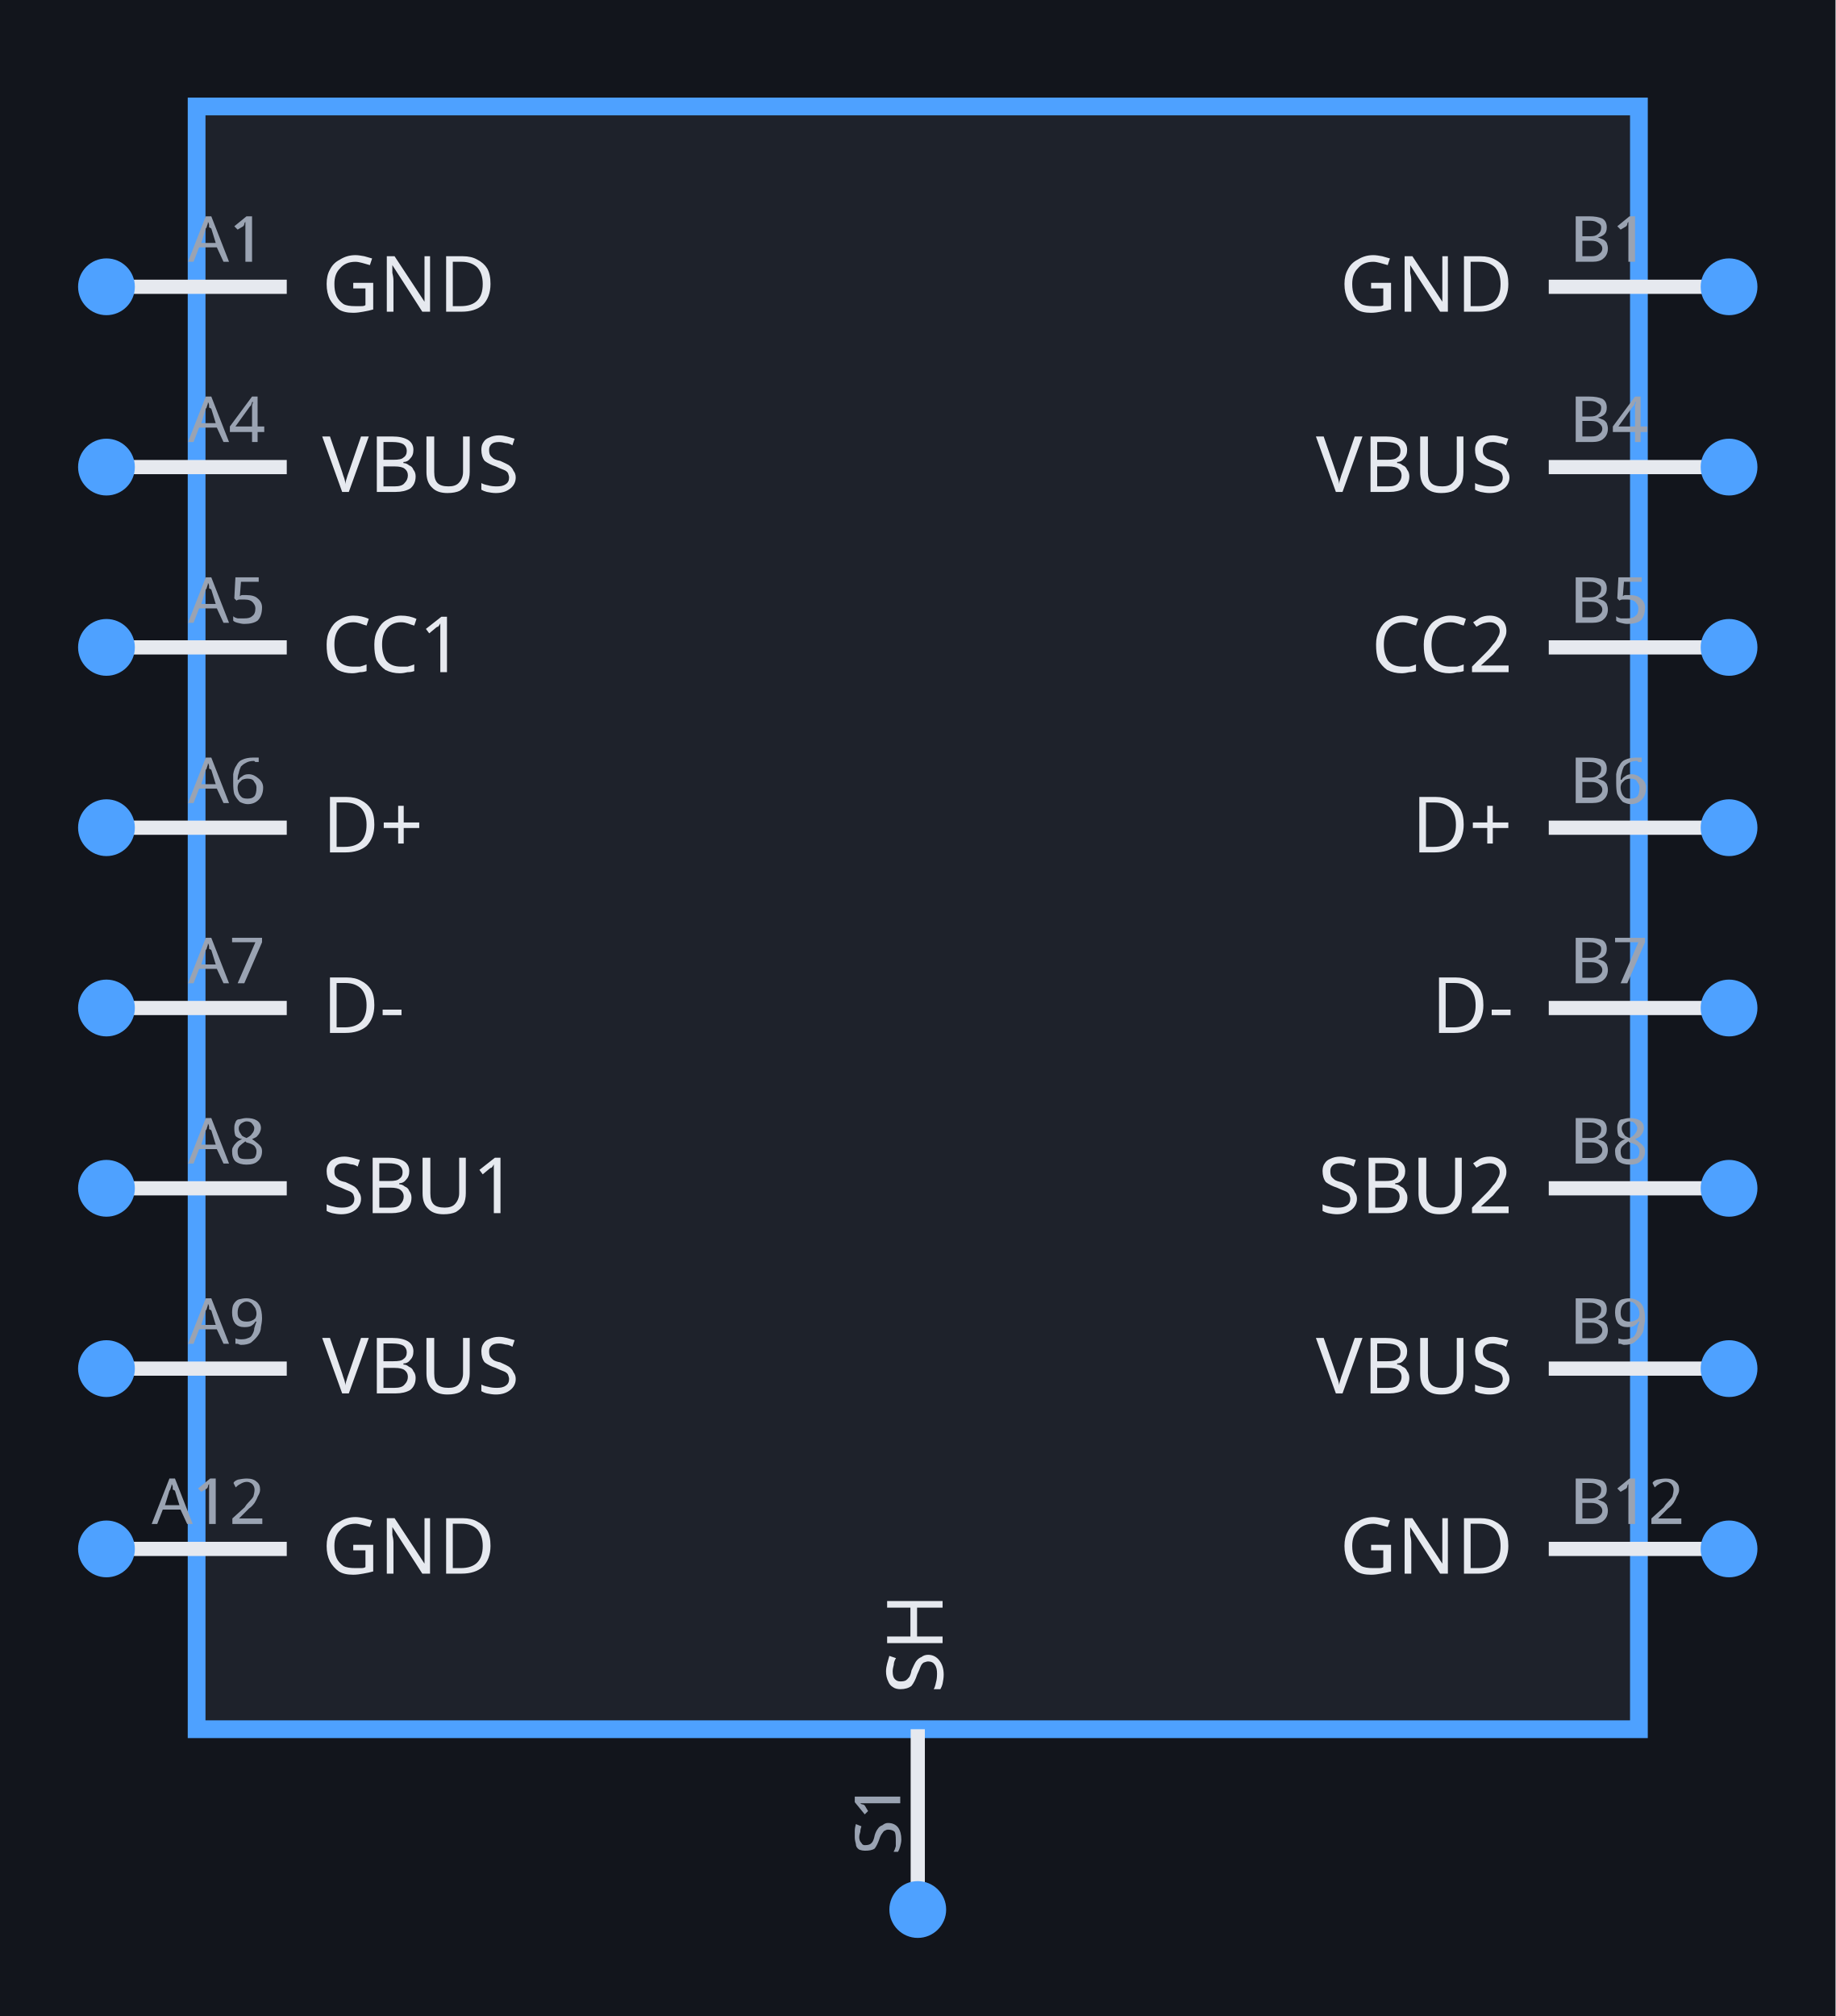
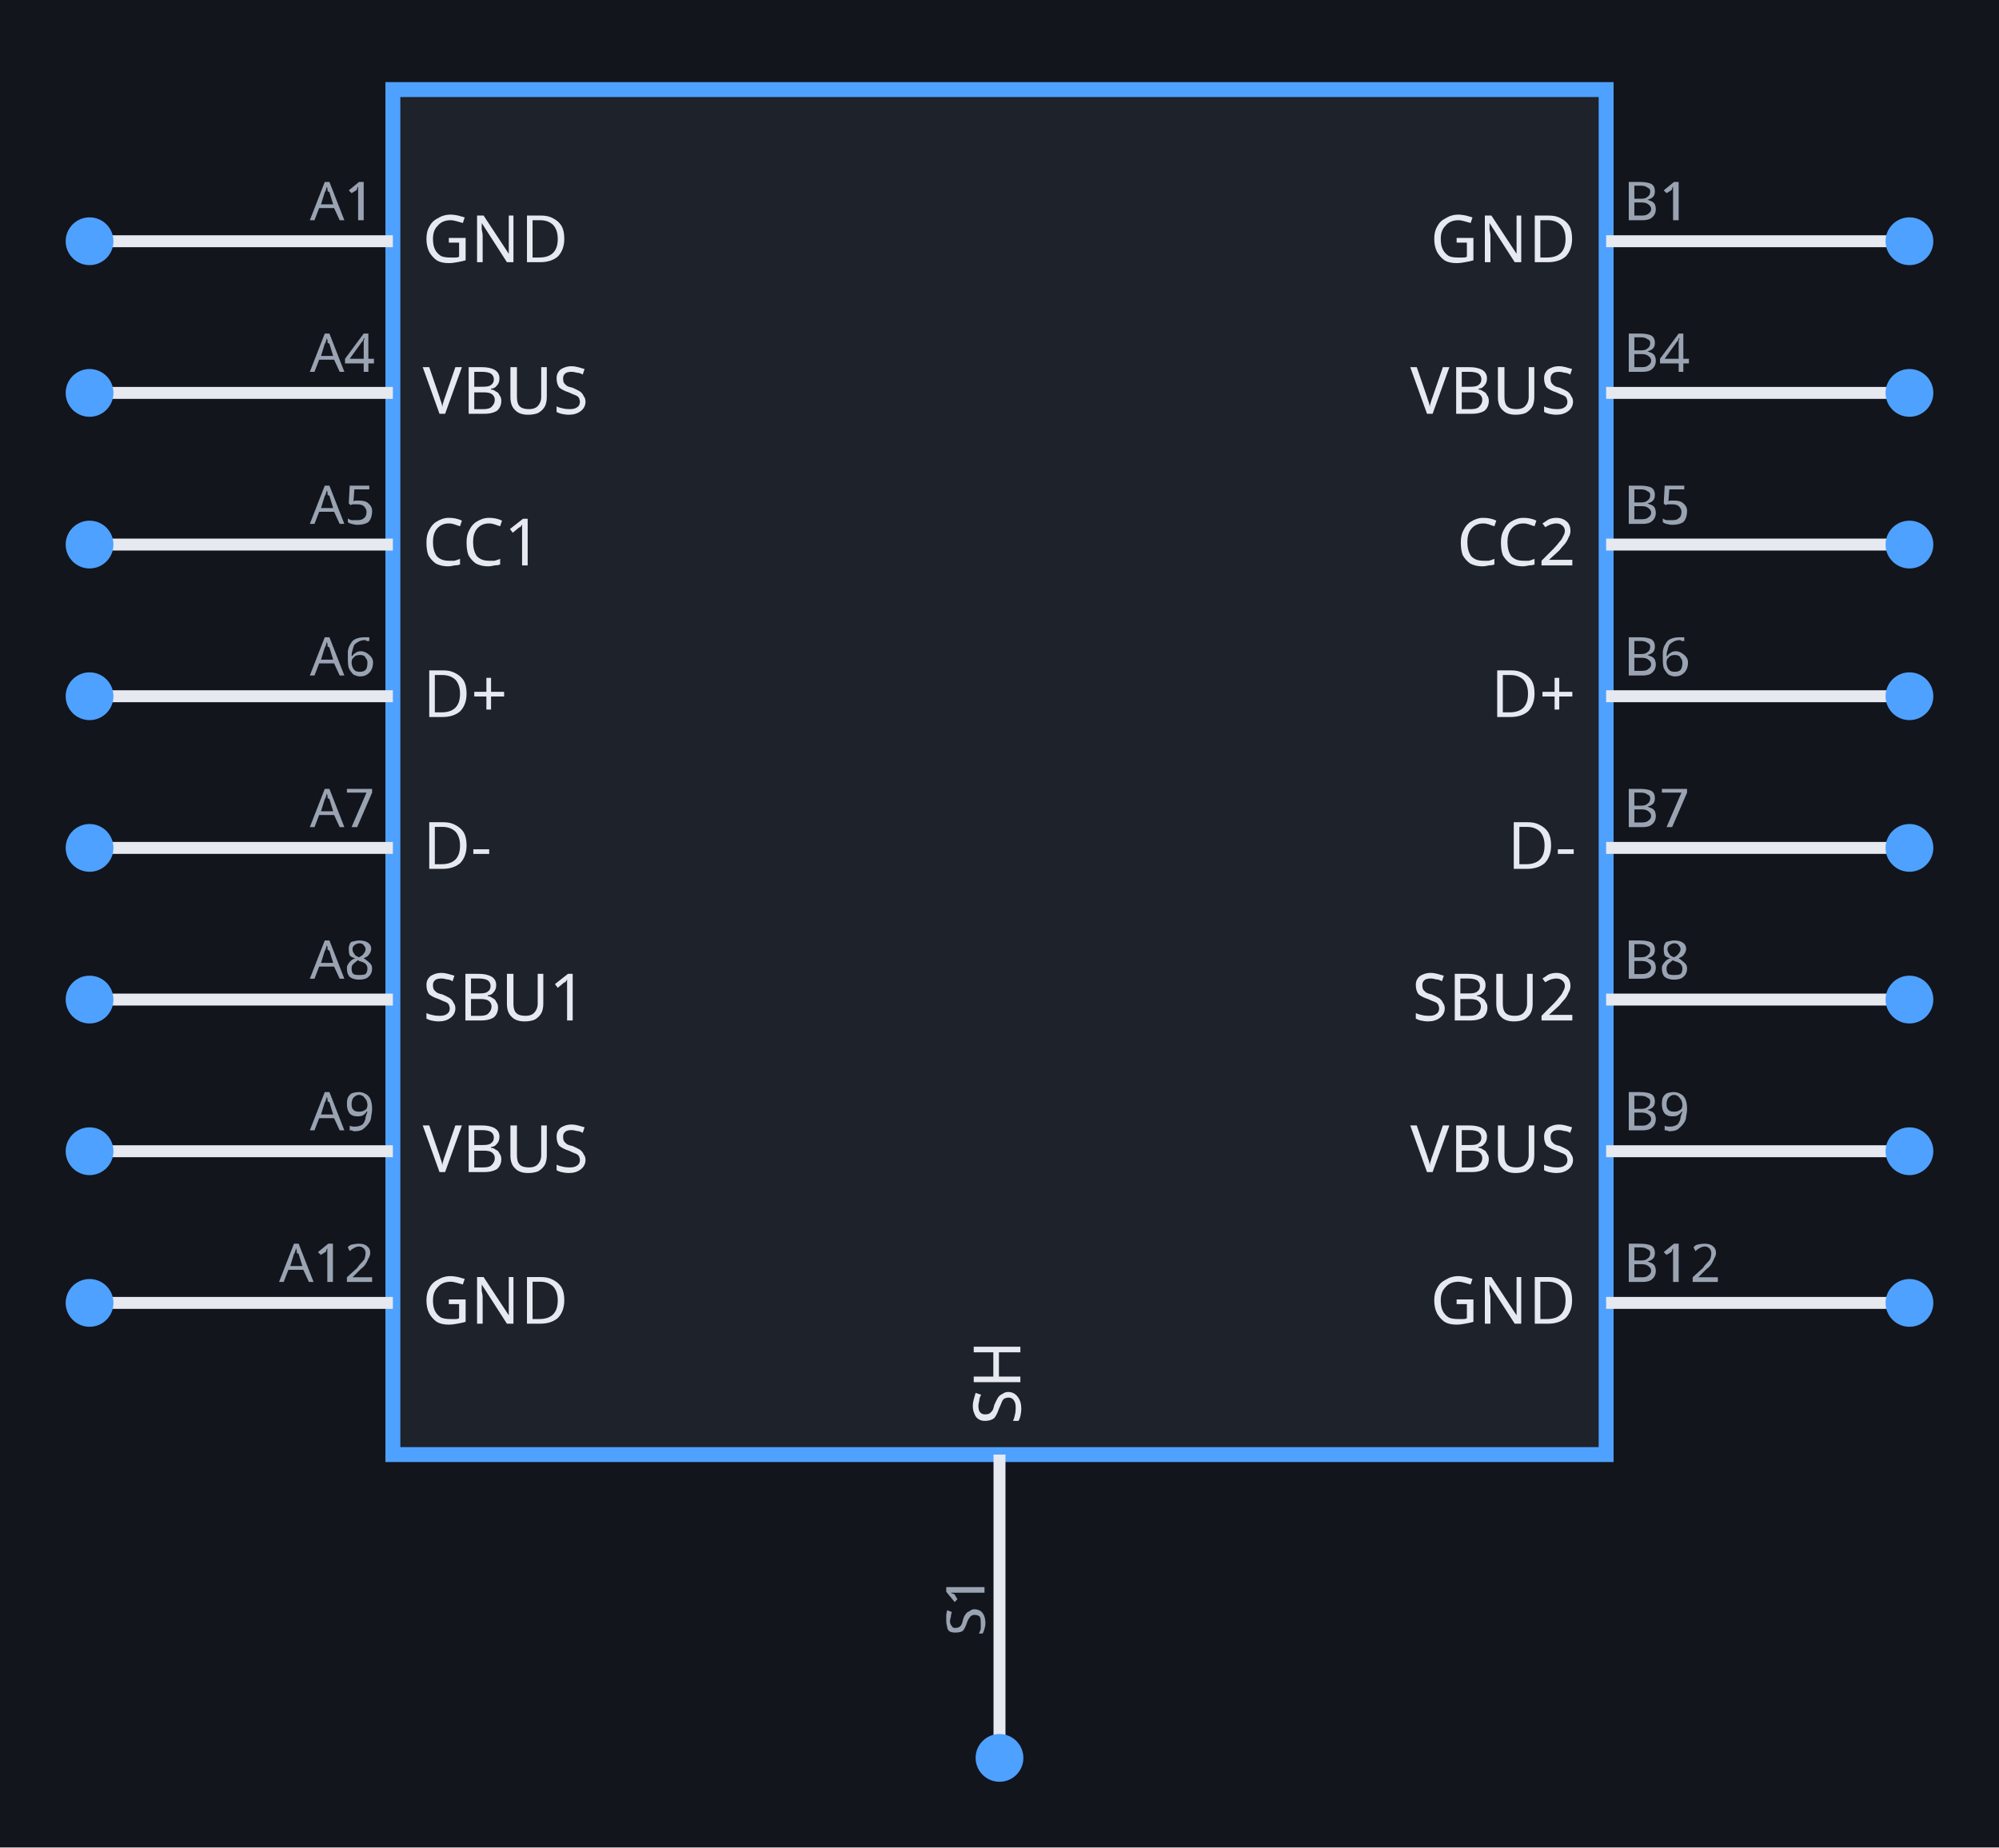
- <svg xmlns="http://www.w3.org/2000/svg" viewBox="-12.93 -12.93 25.86 28.40" preserveAspectRatio="xMidYMid meet" style="width:100%;height:100%">
-   <rect x="-12.93" y="-12.93" width="25.86" height="28.40" fill="#12151c" />
+ <svg xmlns="http://www.w3.org/2000/svg" viewBox="-16.74 -12.93 33.48 30.94" preserveAspectRatio="xMidYMid meet" style="width:100%;height:100%">
+   <rect x="-16.74" y="-12.93" width="33.48" height="30.94" fill="#12151c" />
  <rect x="-10.160" y="-11.430" width="20.320" height="22.860" fill="#1e222b" stroke="#4ea1ff" stroke-width="0.25" />
-   <line x1="-11.430" y1="-8.890" x2="-8.890" y2="-8.890" stroke="#e6e9ef" stroke-width="0.2" />
-   <circle cx="-11.430" cy="-8.890" r="0.4" fill="#4ea1ff" />
-   <text x="-8.390" y="-8.540" fill="#e6e9ef" font-size="1.1" text-anchor="start" font-family="sans-serif">GND</text>
-   <text x="-9.190" y="-9.240" fill="#9aa3b2" font-size="0.9" text-anchor="end" font-family="sans-serif">A1</text>
-   <line x1="-11.430" y1="-6.350" x2="-8.890" y2="-6.350" stroke="#e6e9ef" stroke-width="0.2" />
-   <circle cx="-11.430" cy="-6.350" r="0.4" fill="#4ea1ff" />
-   <text x="-8.390" y="-6.000" fill="#e6e9ef" font-size="1.1" text-anchor="start" font-family="sans-serif">VBUS</text>
-   <text x="-9.190" y="-6.700" fill="#9aa3b2" font-size="0.9" text-anchor="end" font-family="sans-serif">A4</text>
-   <line x1="-11.430" y1="-3.810" x2="-8.890" y2="-3.810" stroke="#e6e9ef" stroke-width="0.2" />
-   <circle cx="-11.430" cy="-3.810" r="0.4" fill="#4ea1ff" />
-   <text x="-8.390" y="-3.460" fill="#e6e9ef" font-size="1.1" text-anchor="start" font-family="sans-serif">CC1</text>
-   <text x="-9.190" y="-4.160" fill="#9aa3b2" font-size="0.9" text-anchor="end" font-family="sans-serif">A5</text>
-   <line x1="-11.430" y1="-1.270" x2="-8.890" y2="-1.270" stroke="#e6e9ef" stroke-width="0.2" />
-   <circle cx="-11.430" cy="-1.270" r="0.4" fill="#4ea1ff" />
-   <text x="-8.390" y="-0.920" fill="#e6e9ef" font-size="1.1" text-anchor="start" font-family="sans-serif">D+</text>
-   <text x="-9.190" y="-1.620" fill="#9aa3b2" font-size="0.9" text-anchor="end" font-family="sans-serif">A6</text>
-   <line x1="-11.430" y1="1.270" x2="-8.890" y2="1.270" stroke="#e6e9ef" stroke-width="0.2" />
-   <circle cx="-11.430" cy="1.270" r="0.4" fill="#4ea1ff" />
-   <text x="-8.390" y="1.620" fill="#e6e9ef" font-size="1.1" text-anchor="start" font-family="sans-serif">D-</text>
-   <text x="-9.190" y="0.920" fill="#9aa3b2" font-size="0.9" text-anchor="end" font-family="sans-serif">A7</text>
-   <line x1="-11.430" y1="3.810" x2="-8.890" y2="3.810" stroke="#e6e9ef" stroke-width="0.2" />
-   <circle cx="-11.430" cy="3.810" r="0.4" fill="#4ea1ff" />
-   <text x="-8.390" y="4.160" fill="#e6e9ef" font-size="1.1" text-anchor="start" font-family="sans-serif">SBU1</text>
-   <text x="-9.190" y="3.460" fill="#9aa3b2" font-size="0.9" text-anchor="end" font-family="sans-serif">A8</text>
-   <line x1="-11.430" y1="6.350" x2="-8.890" y2="6.350" stroke="#e6e9ef" stroke-width="0.2" />
-   <circle cx="-11.430" cy="6.350" r="0.4" fill="#4ea1ff" />
-   <text x="-8.390" y="6.700" fill="#e6e9ef" font-size="1.1" text-anchor="start" font-family="sans-serif">VBUS</text>
-   <text x="-9.190" y="6.000" fill="#9aa3b2" font-size="0.9" text-anchor="end" font-family="sans-serif">A9</text>
-   <line x1="-11.430" y1="8.890" x2="-8.890" y2="8.890" stroke="#e6e9ef" stroke-width="0.2" />
-   <circle cx="-11.430" cy="8.890" r="0.4" fill="#4ea1ff" />
-   <text x="-8.390" y="9.240" fill="#e6e9ef" font-size="1.1" text-anchor="start" font-family="sans-serif">GND</text>
-   <text x="-9.190" y="8.540" fill="#9aa3b2" font-size="0.9" text-anchor="end" font-family="sans-serif">A12</text>
-   <line x1="11.430" y1="-8.890" x2="8.890" y2="-8.890" stroke="#e6e9ef" stroke-width="0.2" />
-   <circle cx="11.430" cy="-8.890" r="0.4" fill="#4ea1ff" />
-   <text x="8.390" y="-8.540" fill="#e6e9ef" font-size="1.1" text-anchor="end" font-family="sans-serif">GND</text>
-   <text x="9.190" y="-9.240" fill="#9aa3b2" font-size="0.9" text-anchor="start" font-family="sans-serif">B1</text>
-   <line x1="11.430" y1="-6.350" x2="8.890" y2="-6.350" stroke="#e6e9ef" stroke-width="0.2" />
-   <circle cx="11.430" cy="-6.350" r="0.4" fill="#4ea1ff" />
-   <text x="8.390" y="-6.000" fill="#e6e9ef" font-size="1.1" text-anchor="end" font-family="sans-serif">VBUS</text>
-   <text x="9.190" y="-6.700" fill="#9aa3b2" font-size="0.9" text-anchor="start" font-family="sans-serif">B4</text>
-   <line x1="11.430" y1="-3.810" x2="8.890" y2="-3.810" stroke="#e6e9ef" stroke-width="0.2" />
-   <circle cx="11.430" cy="-3.810" r="0.4" fill="#4ea1ff" />
-   <text x="8.390" y="-3.460" fill="#e6e9ef" font-size="1.1" text-anchor="end" font-family="sans-serif">CC2</text>
-   <text x="9.190" y="-4.160" fill="#9aa3b2" font-size="0.9" text-anchor="start" font-family="sans-serif">B5</text>
-   <line x1="11.430" y1="-1.270" x2="8.890" y2="-1.270" stroke="#e6e9ef" stroke-width="0.2" />
-   <circle cx="11.430" cy="-1.270" r="0.4" fill="#4ea1ff" />
-   <text x="8.390" y="-0.920" fill="#e6e9ef" font-size="1.1" text-anchor="end" font-family="sans-serif">D+</text>
-   <text x="9.190" y="-1.620" fill="#9aa3b2" font-size="0.9" text-anchor="start" font-family="sans-serif">B6</text>
-   <line x1="11.430" y1="1.270" x2="8.890" y2="1.270" stroke="#e6e9ef" stroke-width="0.2" />
-   <circle cx="11.430" cy="1.270" r="0.4" fill="#4ea1ff" />
-   <text x="8.390" y="1.620" fill="#e6e9ef" font-size="1.1" text-anchor="end" font-family="sans-serif">D-</text>
-   <text x="9.190" y="0.920" fill="#9aa3b2" font-size="0.9" text-anchor="start" font-family="sans-serif">B7</text>
-   <line x1="11.430" y1="3.810" x2="8.890" y2="3.810" stroke="#e6e9ef" stroke-width="0.2" />
-   <circle cx="11.430" cy="3.810" r="0.4" fill="#4ea1ff" />
-   <text x="8.390" y="4.160" fill="#e6e9ef" font-size="1.1" text-anchor="end" font-family="sans-serif">SBU2</text>
-   <text x="9.190" y="3.460" fill="#9aa3b2" font-size="0.9" text-anchor="start" font-family="sans-serif">B8</text>
-   <line x1="11.430" y1="6.350" x2="8.890" y2="6.350" stroke="#e6e9ef" stroke-width="0.2" />
-   <circle cx="11.430" cy="6.350" r="0.4" fill="#4ea1ff" />
-   <text x="8.390" y="6.700" fill="#e6e9ef" font-size="1.1" text-anchor="end" font-family="sans-serif">VBUS</text>
-   <text x="9.190" y="6.000" fill="#9aa3b2" font-size="0.9" text-anchor="start" font-family="sans-serif">B9</text>
-   <line x1="11.430" y1="8.890" x2="8.890" y2="8.890" stroke="#e6e9ef" stroke-width="0.2" />
-   <circle cx="11.430" cy="8.890" r="0.4" fill="#4ea1ff" />
-   <text x="8.390" y="9.240" fill="#e6e9ef" font-size="1.1" text-anchor="end" font-family="sans-serif">GND</text>
-   <text x="9.190" y="8.540" fill="#9aa3b2" font-size="0.9" text-anchor="start" font-family="sans-serif">B12</text>
-   <line x1="0.000" y1="13.970" x2="0.000" y2="11.430" stroke="#e6e9ef" stroke-width="0.2" />
-   <circle cx="0.000" cy="13.970" r="0.4" fill="#4ea1ff" />
+   <line x1="-15.240" y1="-8.890" x2="-10.160" y2="-8.890" stroke="#e6e9ef" stroke-width="0.2" />
+   <circle cx="-15.240" cy="-8.890" r="0.4" fill="#4ea1ff" />
+   <text x="-9.660" y="-8.540" fill="#e6e9ef" font-size="1.1" text-anchor="start" font-family="sans-serif">GND</text>
+   <text x="-10.460" y="-9.240" fill="#9aa3b2" font-size="0.9" text-anchor="end" font-family="sans-serif">A1</text>
+   <line x1="-15.240" y1="-6.350" x2="-10.160" y2="-6.350" stroke="#e6e9ef" stroke-width="0.2" />
+   <circle cx="-15.240" cy="-6.350" r="0.4" fill="#4ea1ff" />
+   <text x="-9.660" y="-6.000" fill="#e6e9ef" font-size="1.1" text-anchor="start" font-family="sans-serif">VBUS</text>
+   <text x="-10.460" y="-6.700" fill="#9aa3b2" font-size="0.9" text-anchor="end" font-family="sans-serif">A4</text>
+   <line x1="-15.240" y1="-3.810" x2="-10.160" y2="-3.810" stroke="#e6e9ef" stroke-width="0.2" />
+   <circle cx="-15.240" cy="-3.810" r="0.4" fill="#4ea1ff" />
+   <text x="-9.660" y="-3.460" fill="#e6e9ef" font-size="1.1" text-anchor="start" font-family="sans-serif">CC1</text>
+   <text x="-10.460" y="-4.160" fill="#9aa3b2" font-size="0.9" text-anchor="end" font-family="sans-serif">A5</text>
+   <line x1="-15.240" y1="-1.270" x2="-10.160" y2="-1.270" stroke="#e6e9ef" stroke-width="0.2" />
+   <circle cx="-15.240" cy="-1.270" r="0.4" fill="#4ea1ff" />
+   <text x="-9.660" y="-0.920" fill="#e6e9ef" font-size="1.1" text-anchor="start" font-family="sans-serif">D+</text>
+   <text x="-10.460" y="-1.620" fill="#9aa3b2" font-size="0.9" text-anchor="end" font-family="sans-serif">A6</text>
+   <line x1="-15.240" y1="1.270" x2="-10.160" y2="1.270" stroke="#e6e9ef" stroke-width="0.2" />
+   <circle cx="-15.240" cy="1.270" r="0.4" fill="#4ea1ff" />
+   <text x="-9.660" y="1.620" fill="#e6e9ef" font-size="1.1" text-anchor="start" font-family="sans-serif">D-</text>
+   <text x="-10.460" y="0.920" fill="#9aa3b2" font-size="0.9" text-anchor="end" font-family="sans-serif">A7</text>
+   <line x1="-15.240" y1="3.810" x2="-10.160" y2="3.810" stroke="#e6e9ef" stroke-width="0.2" />
+   <circle cx="-15.240" cy="3.810" r="0.4" fill="#4ea1ff" />
+   <text x="-9.660" y="4.160" fill="#e6e9ef" font-size="1.1" text-anchor="start" font-family="sans-serif">SBU1</text>
+   <text x="-10.460" y="3.460" fill="#9aa3b2" font-size="0.9" text-anchor="end" font-family="sans-serif">A8</text>
+   <line x1="-15.240" y1="6.350" x2="-10.160" y2="6.350" stroke="#e6e9ef" stroke-width="0.2" />
+   <circle cx="-15.240" cy="6.350" r="0.4" fill="#4ea1ff" />
+   <text x="-9.660" y="6.700" fill="#e6e9ef" font-size="1.1" text-anchor="start" font-family="sans-serif">VBUS</text>
+   <text x="-10.460" y="6.000" fill="#9aa3b2" font-size="0.9" text-anchor="end" font-family="sans-serif">A9</text>
+   <line x1="-15.240" y1="8.890" x2="-10.160" y2="8.890" stroke="#e6e9ef" stroke-width="0.2" />
+   <circle cx="-15.240" cy="8.890" r="0.4" fill="#4ea1ff" />
+   <text x="-9.660" y="9.240" fill="#e6e9ef" font-size="1.1" text-anchor="start" font-family="sans-serif">GND</text>
+   <text x="-10.460" y="8.540" fill="#9aa3b2" font-size="0.9" text-anchor="end" font-family="sans-serif">A12</text>
+   <line x1="15.240" y1="-8.890" x2="10.160" y2="-8.890" stroke="#e6e9ef" stroke-width="0.2" />
+   <circle cx="15.240" cy="-8.890" r="0.4" fill="#4ea1ff" />
+   <text x="9.660" y="-8.540" fill="#e6e9ef" font-size="1.1" text-anchor="end" font-family="sans-serif">GND</text>
+   <text x="10.460" y="-9.240" fill="#9aa3b2" font-size="0.9" text-anchor="start" font-family="sans-serif">B1</text>
+   <line x1="15.240" y1="-6.350" x2="10.160" y2="-6.350" stroke="#e6e9ef" stroke-width="0.2" />
+   <circle cx="15.240" cy="-6.350" r="0.4" fill="#4ea1ff" />
+   <text x="9.660" y="-6.000" fill="#e6e9ef" font-size="1.1" text-anchor="end" font-family="sans-serif">VBUS</text>
+   <text x="10.460" y="-6.700" fill="#9aa3b2" font-size="0.9" text-anchor="start" font-family="sans-serif">B4</text>
+   <line x1="15.240" y1="-3.810" x2="10.160" y2="-3.810" stroke="#e6e9ef" stroke-width="0.2" />
+   <circle cx="15.240" cy="-3.810" r="0.4" fill="#4ea1ff" />
+   <text x="9.660" y="-3.460" fill="#e6e9ef" font-size="1.1" text-anchor="end" font-family="sans-serif">CC2</text>
+   <text x="10.460" y="-4.160" fill="#9aa3b2" font-size="0.9" text-anchor="start" font-family="sans-serif">B5</text>
+   <line x1="15.240" y1="-1.270" x2="10.160" y2="-1.270" stroke="#e6e9ef" stroke-width="0.2" />
+   <circle cx="15.240" cy="-1.270" r="0.4" fill="#4ea1ff" />
+   <text x="9.660" y="-0.920" fill="#e6e9ef" font-size="1.1" text-anchor="end" font-family="sans-serif">D+</text>
+   <text x="10.460" y="-1.620" fill="#9aa3b2" font-size="0.9" text-anchor="start" font-family="sans-serif">B6</text>
+   <line x1="15.240" y1="1.270" x2="10.160" y2="1.270" stroke="#e6e9ef" stroke-width="0.2" />
+   <circle cx="15.240" cy="1.270" r="0.4" fill="#4ea1ff" />
+   <text x="9.660" y="1.620" fill="#e6e9ef" font-size="1.1" text-anchor="end" font-family="sans-serif">D-</text>
+   <text x="10.460" y="0.920" fill="#9aa3b2" font-size="0.9" text-anchor="start" font-family="sans-serif">B7</text>
+   <line x1="15.240" y1="3.810" x2="10.160" y2="3.810" stroke="#e6e9ef" stroke-width="0.2" />
+   <circle cx="15.240" cy="3.810" r="0.4" fill="#4ea1ff" />
+   <text x="9.660" y="4.160" fill="#e6e9ef" font-size="1.1" text-anchor="end" font-family="sans-serif">SBU2</text>
+   <text x="10.460" y="3.460" fill="#9aa3b2" font-size="0.9" text-anchor="start" font-family="sans-serif">B8</text>
+   <line x1="15.240" y1="6.350" x2="10.160" y2="6.350" stroke="#e6e9ef" stroke-width="0.2" />
+   <circle cx="15.240" cy="6.350" r="0.4" fill="#4ea1ff" />
+   <text x="9.660" y="6.700" fill="#e6e9ef" font-size="1.1" text-anchor="end" font-family="sans-serif">VBUS</text>
+   <text x="10.460" y="6.000" fill="#9aa3b2" font-size="0.9" text-anchor="start" font-family="sans-serif">B9</text>
+   <line x1="15.240" y1="8.890" x2="10.160" y2="8.890" stroke="#e6e9ef" stroke-width="0.2" />
+   <circle cx="15.240" cy="8.890" r="0.4" fill="#4ea1ff" />
+   <text x="9.660" y="9.240" fill="#e6e9ef" font-size="1.1" text-anchor="end" font-family="sans-serif">GND</text>
+   <text x="10.460" y="8.540" fill="#9aa3b2" font-size="0.9" text-anchor="start" font-family="sans-serif">B12</text>
+   <line x1="0.000" y1="16.510" x2="0.000" y2="11.430" stroke="#e6e9ef" stroke-width="0.2" />
+   <circle cx="0.000" cy="16.510" r="0.4" fill="#4ea1ff" />
  <text x="0.350" y="10.930" fill="#e6e9ef" font-size="1.1" text-anchor="start" font-family="sans-serif" transform="rotate(-90 0.350 10.930)">SH</text>
-   <text x="-0.250" y="12.700" fill="#9aa3b2" font-size="0.9" text-anchor="middle" font-family="sans-serif" transform="rotate(-90 -0.250 12.700)">S1</text>
+   <text x="-0.250" y="13.970" fill="#9aa3b2" font-size="0.9" text-anchor="middle" font-family="sans-serif" transform="rotate(-90 -0.250 13.970)">S1</text>
</svg>
